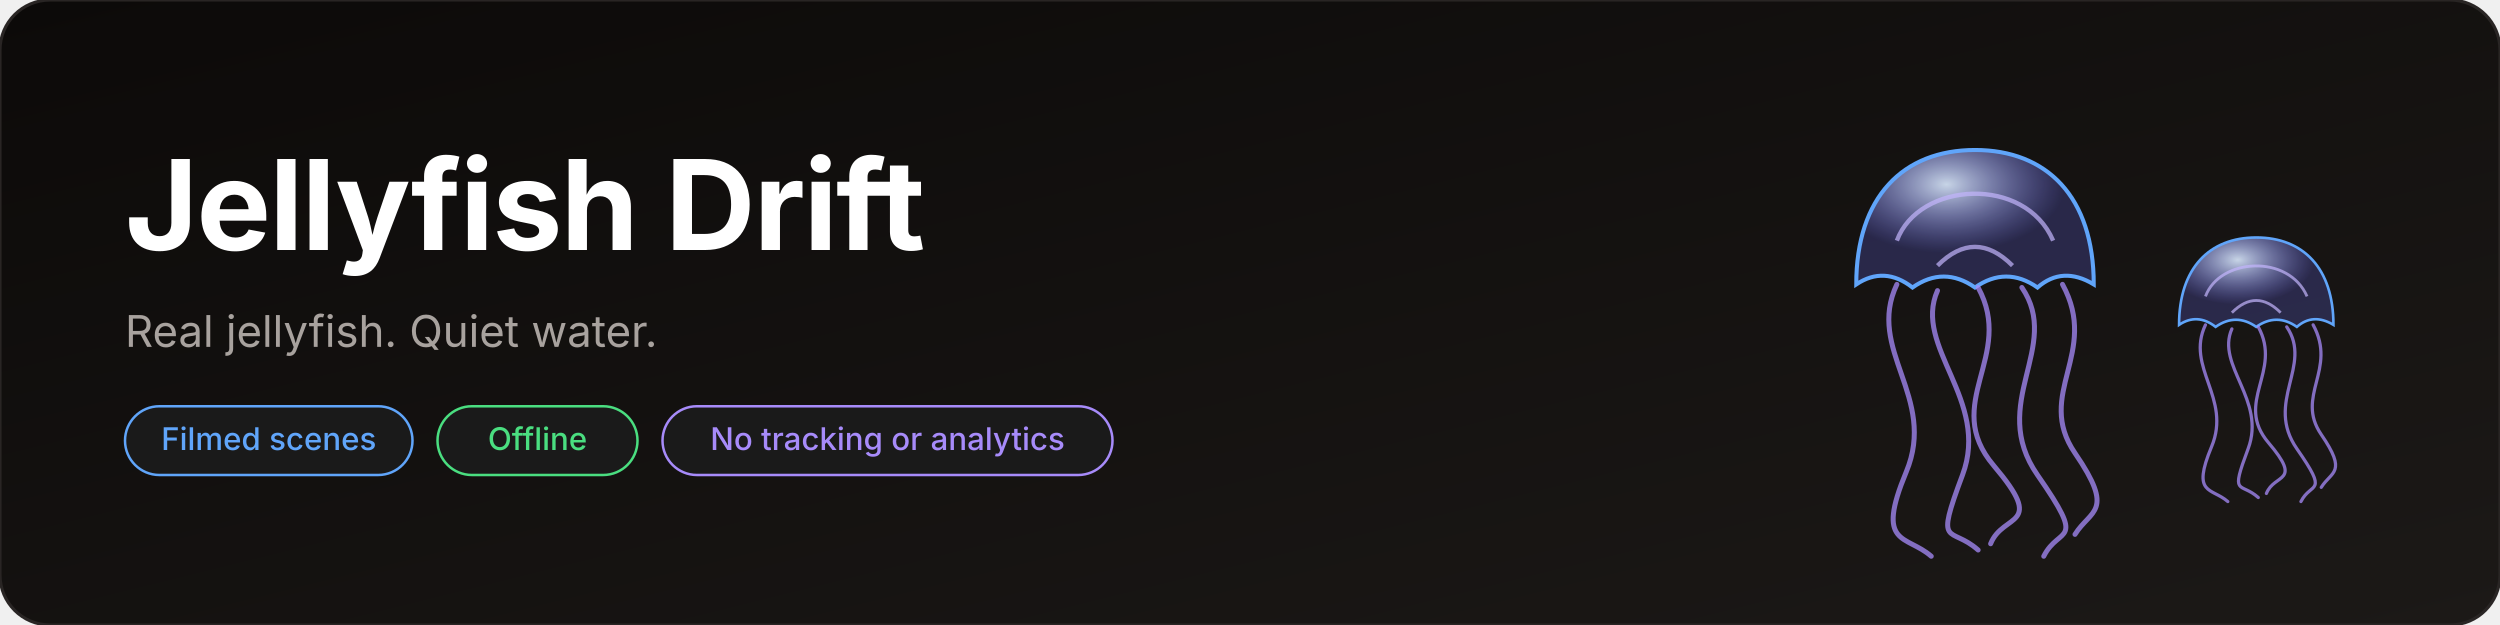
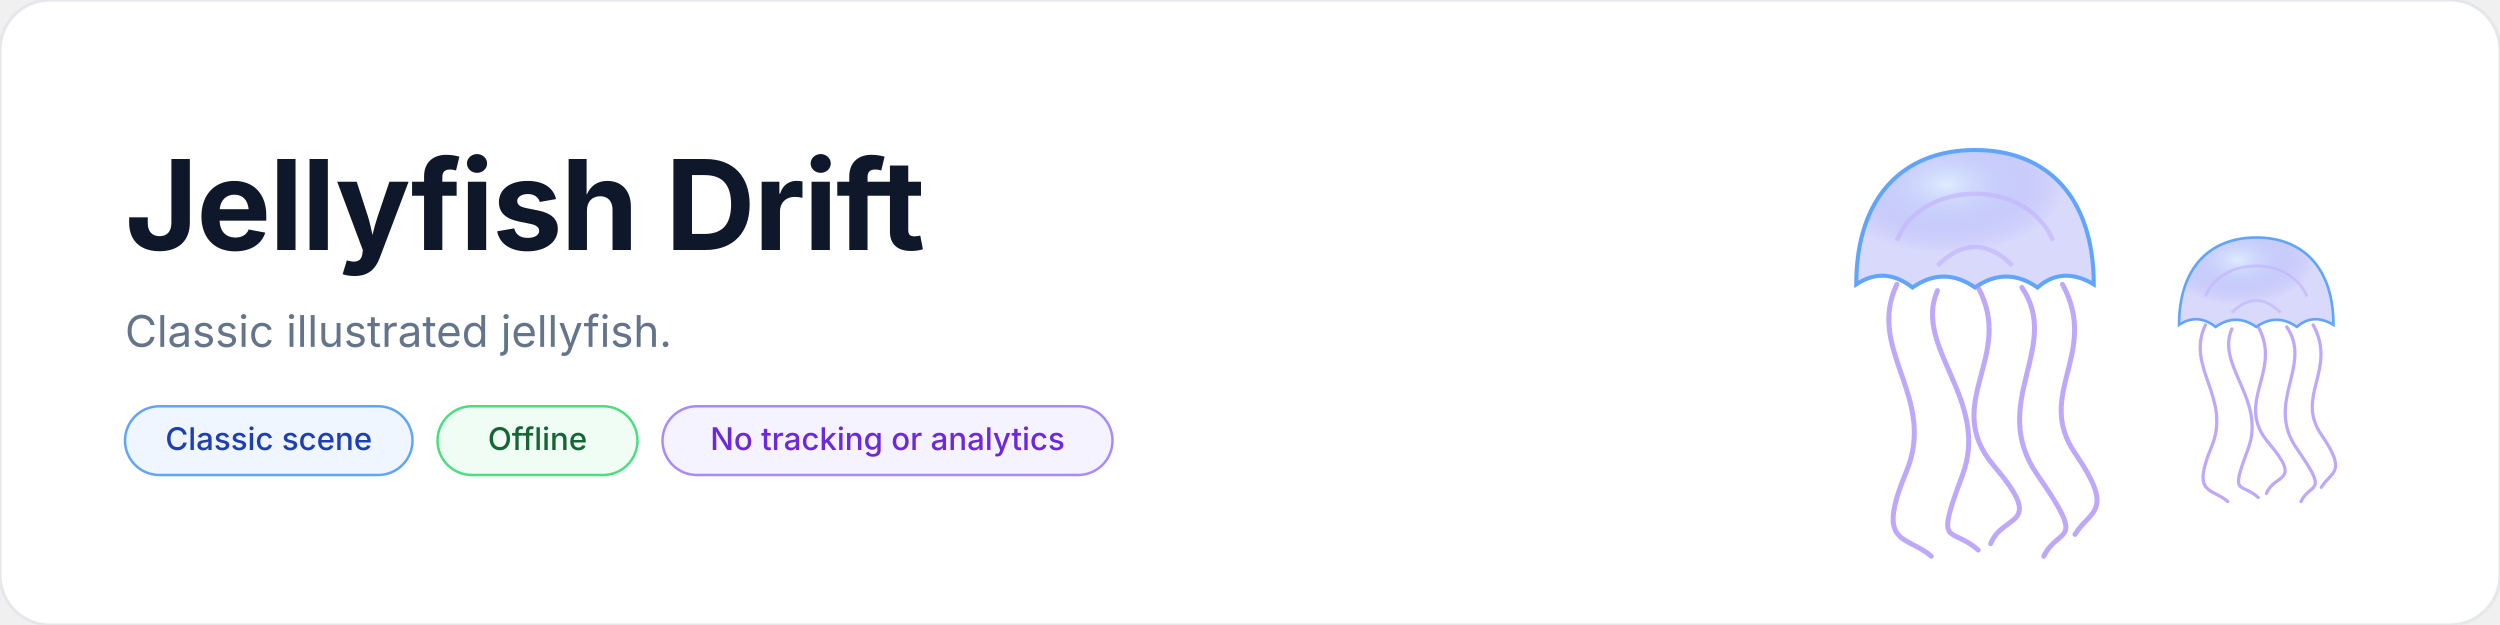
<svg xmlns="http://www.w3.org/2000/svg" width="800" height="200" viewBox="0 0 800 200" role="img" aria-labelledby="title desc">
  <defs>
    <linearGradient id="background" x2="1" y2="1">
      <stop stop-color="#0c0a09" />
      <stop offset="1" stop-color="#1c1917" />
    </linearGradient>
    <radialGradient id="bell" cx="38%" cy="25%">
      <stop stop-color="#dbeafe" stop-opacity=".9" />
      <stop offset="1" stop-color="#6366f1" stop-opacity=".25" />
    </radialGradient>
  </defs>
-   <rect width="800" height="200" rx="16" fill="url(#background)" stroke="#292524" />
+   <rect width="800" height="200" rx="16" fill="#fff" stroke="#e5e7eb" />
  <g font-family="system-ui,-apple-system,'Segoe UI',sans-serif">
-     <text x="40" y="80" fill="#fff" font-size="40" font-weight="700" letter-spacing="-.5">Jellyfish Drift</text>
-     <text x="40" y="111" fill="#a8a29e" font-size="14">Real jellyfish. Quiet water.</text>
+     <text x="40" y="80" fill="#0f172a" font-size="40" font-weight="700" letter-spacing="-.5">Jellyfish Drift</text>
+     <text x="40" y="111" fill="#64748b" font-size="14">Classic illustrated jellyfish.</text>
    <g font-size="10" font-weight="500" text-anchor="middle">
-       <rect x="40" y="130" width="92" height="22" rx="11" fill="#1a1a1a" stroke="#60a5fa" stroke-width=".8" />
-       <text x="86.0" y="144" fill="#60a5fa">Filmed scenes</text>
-       <rect x="140" y="130" width="64" height="22" rx="11" fill="#1a1a1a" stroke="#4ade80" stroke-width=".8" />
-       <text x="172.0" y="144" fill="#4ade80">Offline</text>
-       <rect x="212" y="130" width="144" height="22" rx="11" fill="#1a1a1a" stroke="#a78bfa" stroke-width=".8" />
-       <text x="284.0" y="144" fill="#a78bfa">No tracking or analytics</text>
+       <rect x="40" y="130" width="92" height="22" rx="11" fill="#eff6ff" stroke="#60a5fa" stroke-width=".8" />
+       <text x="86.0" y="144" fill="#1e40af">Classic scene</text>
+       <rect x="140" y="130" width="64" height="22" rx="11" fill="#f0fdf4" stroke="#4ade80" stroke-width=".8" />
+       <text x="172.0" y="144" fill="#166534">Offline</text>
+       <rect x="212" y="130" width="144" height="22" rx="11" fill="#f5f3ff" stroke="#a78bfa" stroke-width=".8" />
+       <text x="284.0" y="144" fill="#6d28d9">No tracking or analytics</text>
    </g>
  </g>
  <g transform="translate(570 36)">
    <g transform="translate(62 12)">
      <g>
        <path d="M-38 43C-38 15-23 0 0 0S38 15 38 43Q28 37 20 44Q10 37 0 44Q-10 37-20 44Q-29 37-38 43Z" fill="url(#bell)" stroke="#60a5fa" stroke-width="1.3" />
        <path d="M-25 29C-18 10 16 8 25 29M-12 37Q0 25 12 37" fill="none" stroke="#c4b5fd" stroke-opacity=".7" stroke-width="1.4" />
        <g fill="none" stroke-linecap="round">
          <path d="M-25 43C-35 64-12 79-22 103S-22 123-14 130M-12 45C-20 63 5 80-4 104S-8 120 1 128M1 44C13 66-11 81 6 101S9 116 5 126M15 44C28 63 4 81 20 104S27 120 22 130M28 43C40 65 19 78 32 97S37 115 32 123" stroke="#a78bfa" stroke-opacity=".75" stroke-width="1.6" />
        </g>
      </g>
    </g>
    <g transform="translate(152 40) scale(.65)">
      <g>
        <path d="M-38 43C-38 15-23 0 0 0S38 15 38 43Q28 37 20 44Q10 37 0 44Q-10 37-20 44Q-29 37-38 43Z" fill="url(#bell)" stroke="#60a5fa" stroke-width="1.3" />
        <path d="M-25 29C-18 10 16 8 25 29M-12 37Q0 25 12 37" fill="none" stroke="#c4b5fd" stroke-opacity=".7" stroke-width="1.4" />
        <g fill="none" stroke-linecap="round">
          <path d="M-25 43C-35 64-12 79-22 103S-22 123-14 130M-12 45C-20 63 5 80-4 104S-8 120 1 128M1 44C13 66-11 81 6 101S9 116 5 126M15 44C28 63 4 81 20 104S27 120 22 130M28 43C40 65 19 78 32 97S37 115 32 123" stroke="#a78bfa" stroke-opacity=".75" stroke-width="1.6" />
        </g>
      </g>
    </g>
  </g>
</svg>
